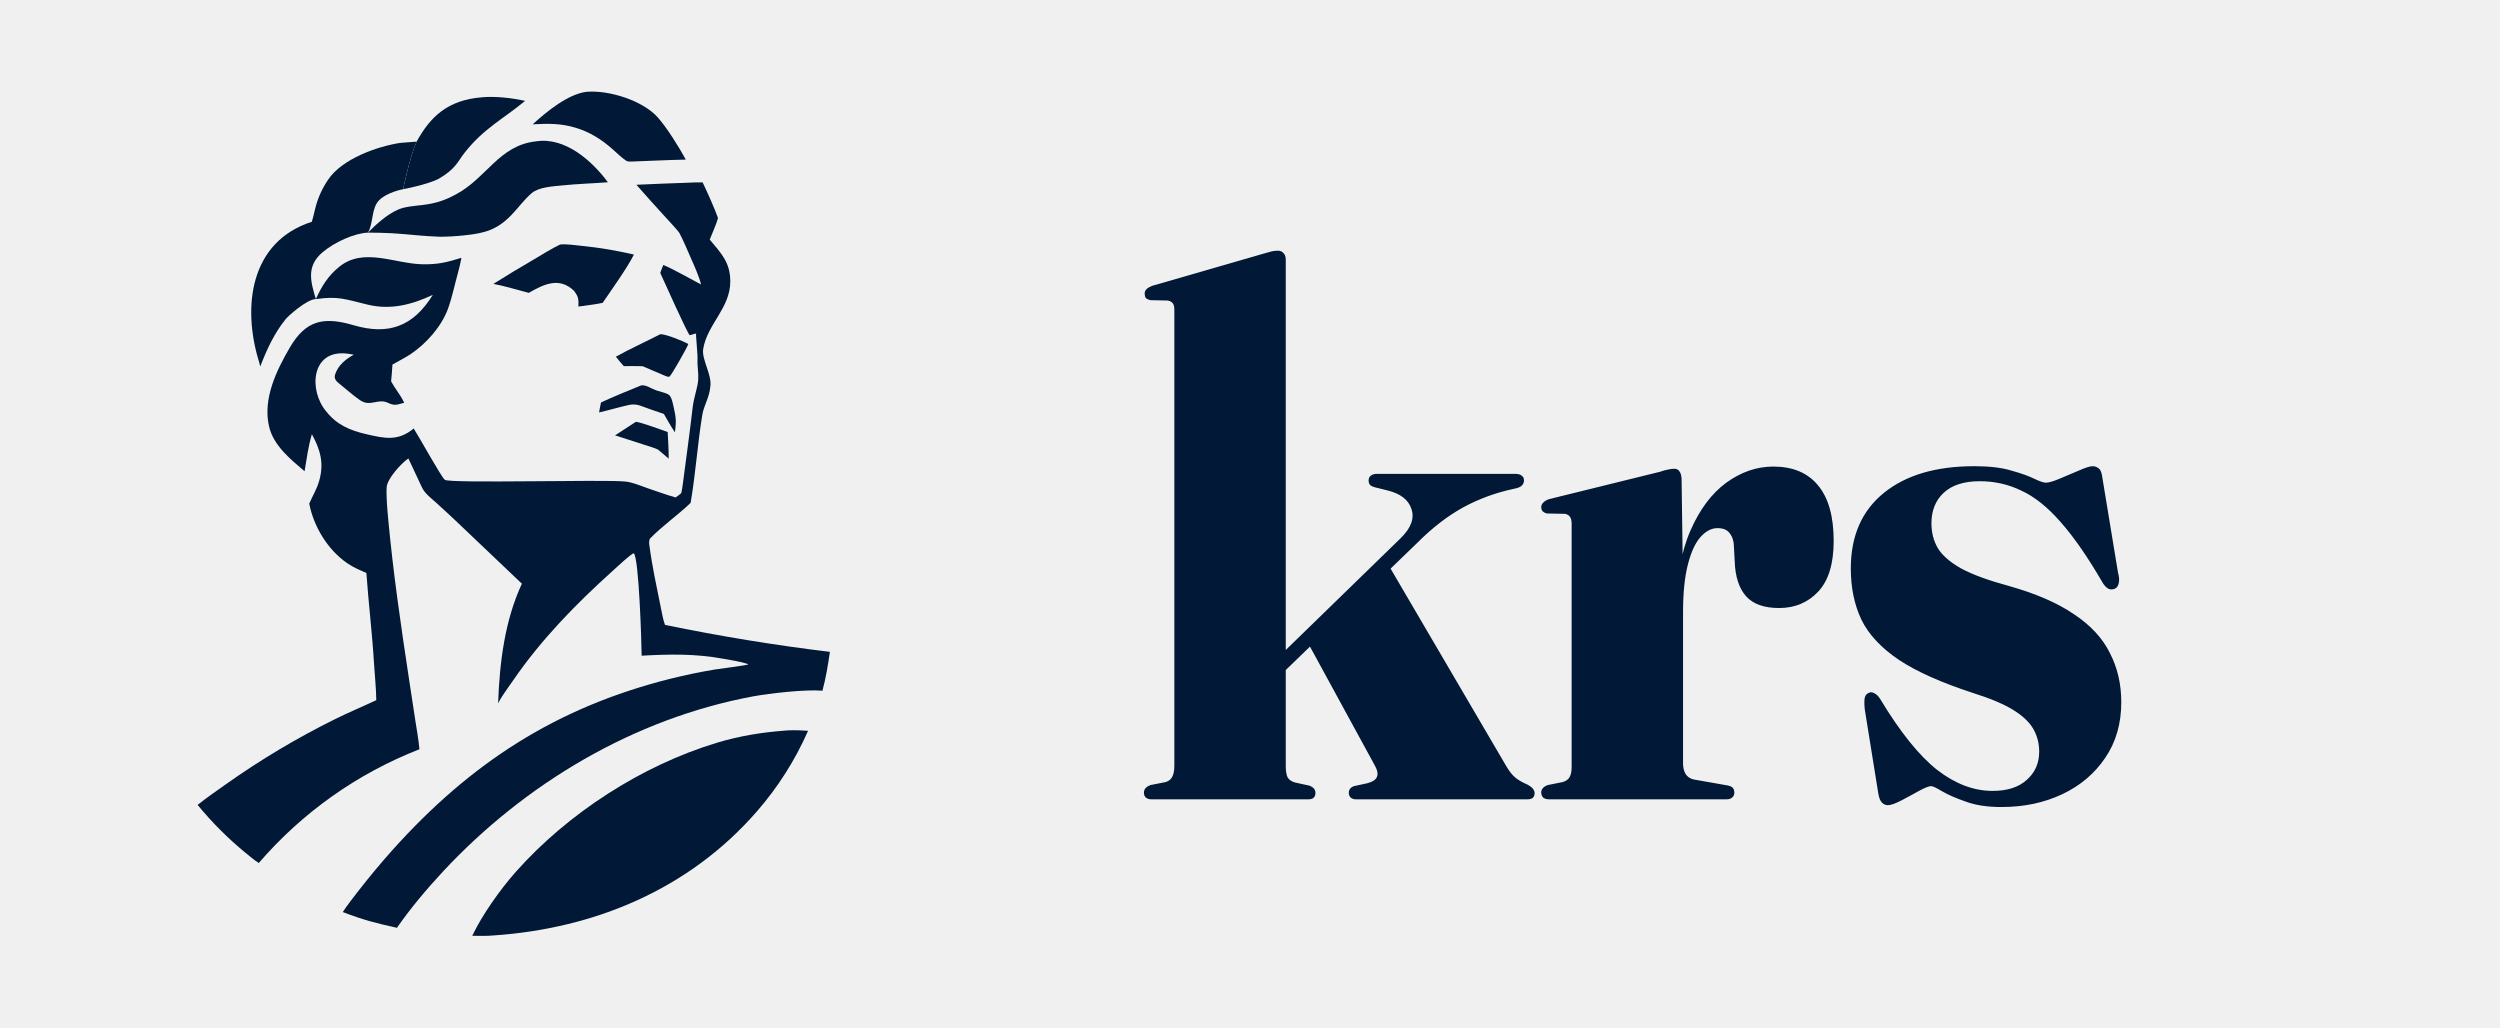
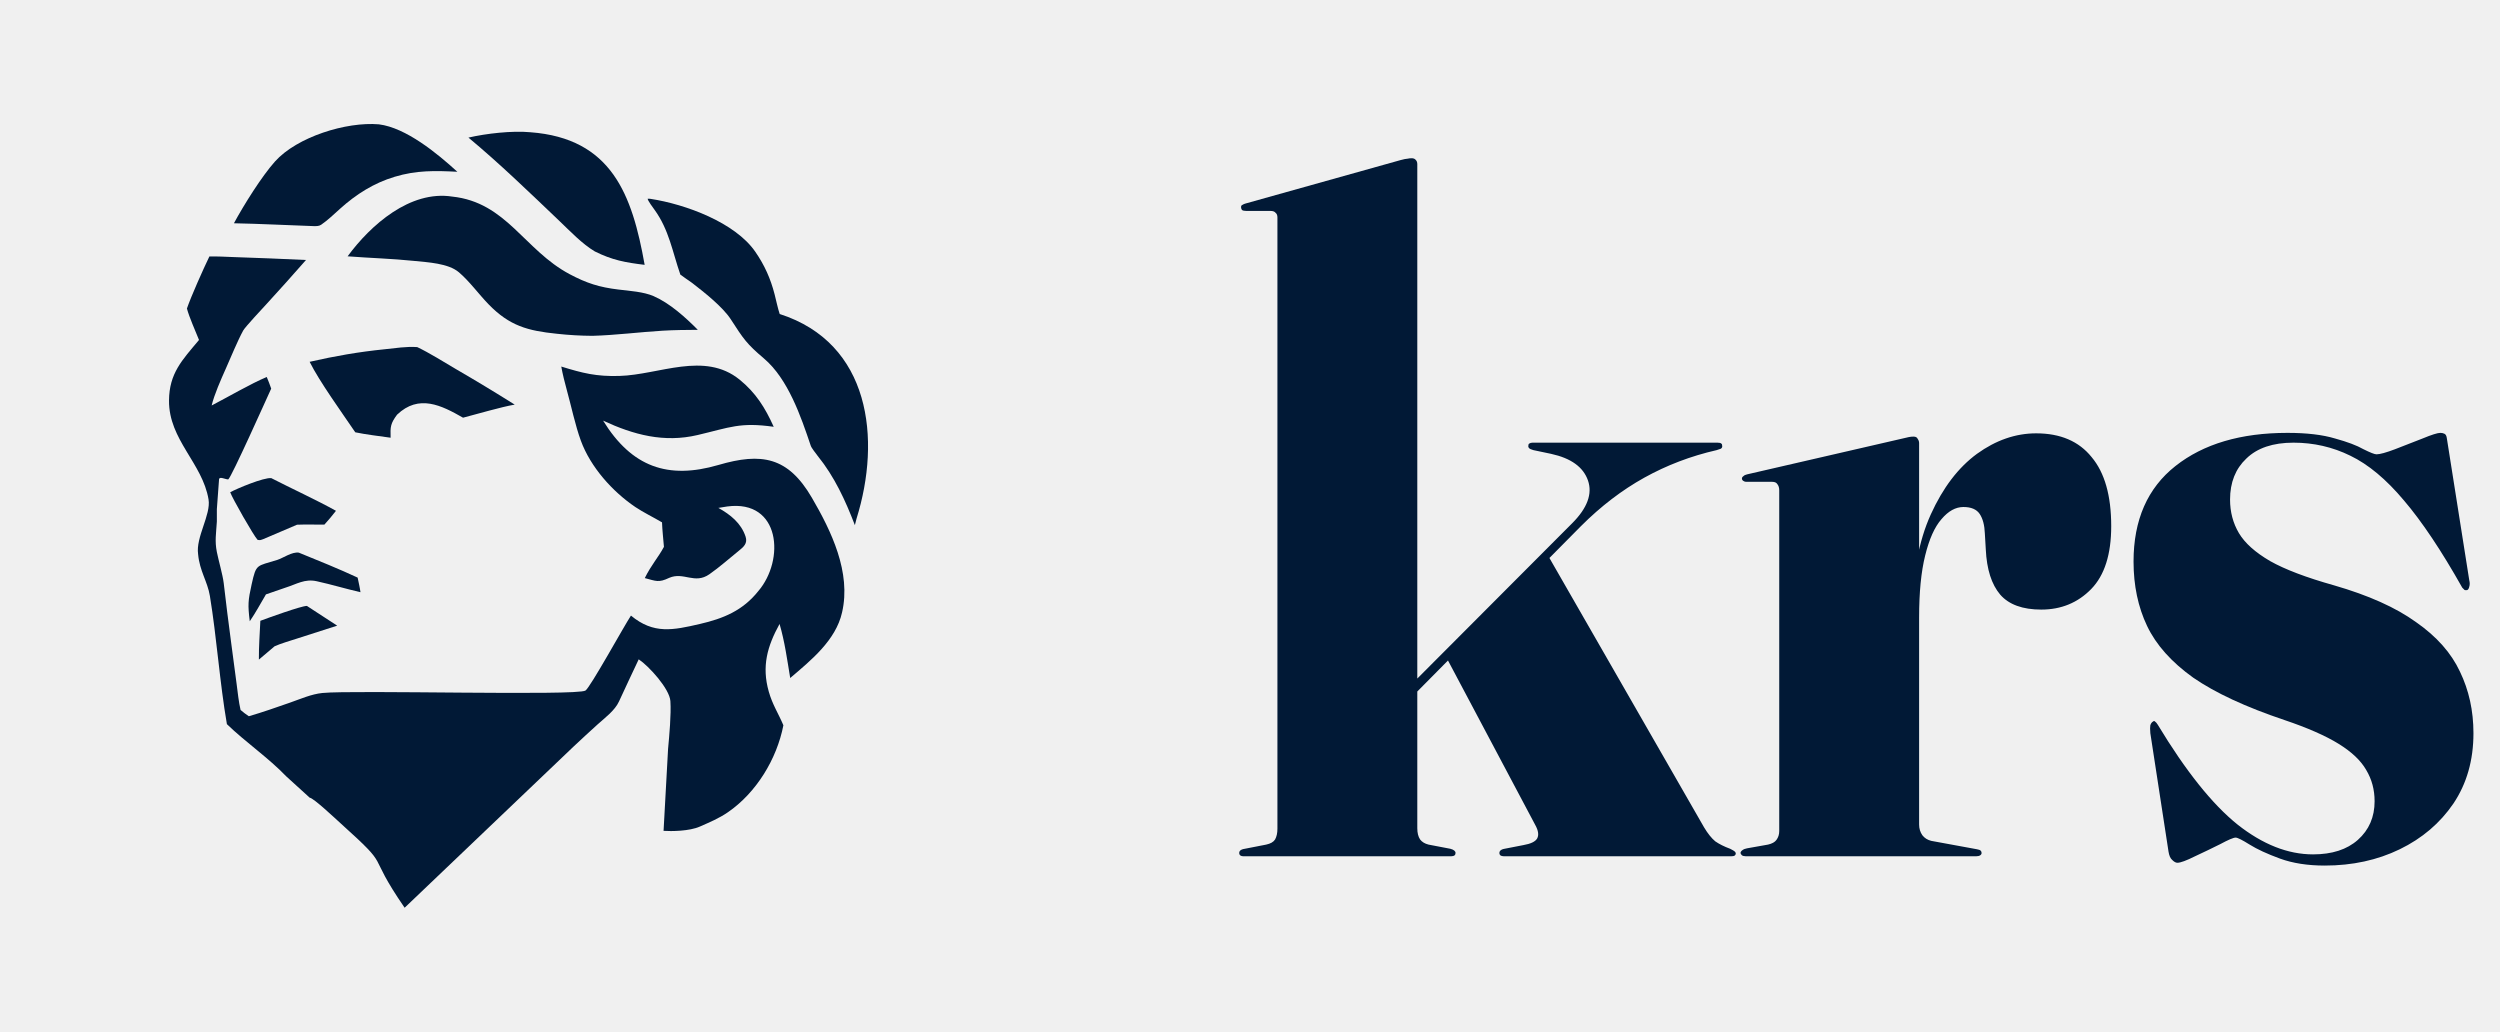
- <svg xmlns="http://www.w3.org/2000/svg" width="382" height="157" viewBox="0 0 382 157" fill="none">
-   <g clip-path="url(#clip0_1374_1572)">
-     <path d="M175.912 122.138C175.576 122.138 175.296 122.045 175.072 121.858C174.885 121.672 174.792 121.429 174.792 121.13C174.792 120.869 174.867 120.645 175.016 120.458C175.165 120.272 175.427 120.104 175.8 119.954L178.096 119.506C178.581 119.357 178.917 119.096 179.104 118.722C179.328 118.312 179.44 117.752 179.44 117.042V47.322C179.44 46.874 179.365 46.557 179.216 46.37C179.067 46.146 178.805 45.997 178.432 45.922L175.8 45.866C175.464 45.791 175.221 45.679 175.072 45.53C174.96 45.343 174.904 45.12 174.904 44.858C174.904 44.597 174.997 44.373 175.184 44.186C175.371 43.999 175.651 43.831 176.024 43.682L192.88 38.81C193.515 38.623 193.981 38.493 194.28 38.418C194.579 38.343 194.896 38.306 195.232 38.306C195.643 38.306 195.941 38.437 196.128 38.698C196.352 38.922 196.464 39.239 196.464 39.65V117.042C196.464 117.789 196.557 118.368 196.744 118.778C196.968 119.152 197.341 119.413 197.864 119.562L200.16 120.066C200.72 120.328 201 120.682 201 121.13C201 121.802 200.645 122.138 199.936 122.138H175.912ZM193.384 102.314L213.992 82.266C215.597 80.698 216.157 79.205 215.672 77.786C215.224 76.368 213.992 75.415 211.976 74.93L209.96 74.426C209.624 74.314 209.4 74.183 209.288 74.034C209.176 73.847 209.12 73.661 209.12 73.474C209.12 73.101 209.232 72.84 209.456 72.69C209.68 72.504 209.979 72.41 210.352 72.41H231.632C232.005 72.41 232.304 72.504 232.528 72.69C232.752 72.84 232.864 73.082 232.864 73.418C232.864 73.717 232.752 73.978 232.528 74.202C232.304 74.426 231.875 74.594 231.24 74.706C228.477 75.303 225.901 76.255 223.512 77.562C221.16 78.869 218.864 80.642 216.624 82.882L194.504 104.274L193.384 102.314ZM211.808 85.738L230.176 117.098C230.661 117.92 231.147 118.517 231.632 118.89C232.117 119.264 232.715 119.6 233.424 119.898C233.872 120.16 234.152 120.384 234.264 120.57C234.413 120.757 234.488 120.981 234.488 121.242C234.488 121.504 234.395 121.728 234.208 121.914C234.021 122.064 233.741 122.138 233.368 122.138H207.16C206.861 122.138 206.6 122.045 206.376 121.858C206.189 121.672 206.096 121.429 206.096 121.13C206.096 120.906 206.152 120.72 206.264 120.57C206.376 120.384 206.581 120.234 206.88 120.122L208.952 119.674C209.773 119.45 210.259 119.114 210.408 118.666C210.595 118.218 210.445 117.584 209.96 116.762L199.544 97.666L211.808 85.738ZM256.162 93.354C256.162 88.426 256.871 84.338 258.29 81.09C259.708 77.842 261.538 75.397 263.778 73.754C266.055 72.112 268.444 71.29 270.946 71.29C273.932 71.29 276.21 72.242 277.778 74.146C279.383 76.05 280.186 78.888 280.186 82.658C280.186 86.13 279.402 88.706 277.834 90.386C276.266 92.066 274.268 92.906 271.842 92.906C269.564 92.906 267.884 92.309 266.802 91.114C265.719 89.882 265.14 88.109 265.066 85.794L264.954 83.778C264.954 82.808 264.748 82.061 264.338 81.538C263.964 80.978 263.33 80.698 262.434 80.698C261.5 80.698 260.623 81.165 259.802 82.098C259.018 82.994 258.383 84.394 257.898 86.298C257.412 88.202 257.17 90.61 257.17 93.522L256.162 93.354ZM256.946 73.138L257.17 89.714V116.65C257.17 117.285 257.3 117.826 257.562 118.274C257.86 118.722 258.29 119.002 258.85 119.114L263.946 120.01C264.356 120.085 264.636 120.216 264.786 120.402C264.935 120.589 265.01 120.832 265.01 121.13C265.01 121.429 264.898 121.672 264.674 121.858C264.487 122.045 264.188 122.138 263.778 122.138H236.73C236.319 122.138 236.002 122.045 235.778 121.858C235.591 121.634 235.498 121.373 235.498 121.074C235.498 120.85 235.572 120.645 235.722 120.458C235.908 120.234 236.17 120.066 236.506 119.954L238.746 119.506C239.268 119.357 239.623 119.114 239.81 118.778C240.034 118.405 240.146 117.901 240.146 117.266V80.082C240.146 79.597 240.071 79.242 239.922 79.018C239.772 78.757 239.511 78.589 239.138 78.514L236.338 78.458C236.076 78.383 235.871 78.272 235.722 78.122C235.572 77.936 235.498 77.73 235.498 77.506C235.498 77.245 235.591 77.021 235.778 76.834C235.964 76.61 236.263 76.424 236.674 76.274L253.698 72.074C254.22 71.888 254.631 71.775 254.93 71.738C255.266 71.663 255.564 71.626 255.826 71.626C256.199 71.626 256.46 71.757 256.61 72.018C256.796 72.242 256.908 72.615 256.946 73.138ZM304.476 120.85C306.716 120.85 308.452 120.29 309.684 119.17C310.953 118.05 311.588 116.613 311.588 114.858C311.588 113.589 311.289 112.432 310.692 111.386C310.094 110.341 309.068 109.37 307.612 108.474C306.156 107.578 304.121 106.72 301.508 105.898C296.692 104.33 292.921 102.65 290.196 100.858C287.47 99.029 285.548 96.975 284.428 94.698C283.345 92.421 282.804 89.808 282.804 86.858C282.804 81.893 284.484 78.047 287.844 75.322C291.204 72.597 295.814 71.234 301.676 71.234C303.99 71.234 305.876 71.458 307.332 71.906C308.825 72.317 309.982 72.728 310.804 73.138C311.662 73.549 312.26 73.754 312.596 73.754C313.044 73.754 313.753 73.549 314.724 73.138C315.694 72.728 316.665 72.317 317.636 71.906C318.644 71.458 319.353 71.234 319.764 71.234C320.062 71.234 320.342 71.328 320.604 71.514C320.865 71.663 321.052 71.999 321.164 72.522L323.628 87.474C323.814 88.146 323.852 88.688 323.74 89.098C323.665 89.509 323.478 89.789 323.18 89.938C322.844 90.088 322.526 90.106 322.228 89.994C321.929 89.845 321.649 89.584 321.388 89.21C319.073 85.216 316.908 82.079 314.892 79.802C312.913 77.525 310.916 75.919 308.9 74.986C306.921 74.016 304.793 73.53 302.516 73.53C300.089 73.53 298.241 74.127 296.972 75.322C295.74 76.48 295.124 78.029 295.124 79.97C295.124 81.352 295.441 82.602 296.076 83.722C296.748 84.842 297.942 85.888 299.66 86.858C301.377 87.791 303.822 88.688 306.996 89.546C311.102 90.704 314.406 92.141 316.908 93.858C319.446 95.538 321.276 97.517 322.396 99.794C323.553 102.034 324.132 104.536 324.132 107.298C324.132 110.584 323.31 113.421 321.668 115.81C320.062 118.2 317.878 120.048 315.116 121.354C312.353 122.661 309.254 123.314 305.82 123.314C303.654 123.314 301.825 123.034 300.332 122.474C298.838 121.952 297.644 121.429 296.748 120.906C295.889 120.384 295.329 120.122 295.068 120.122C294.732 120.122 294.116 120.365 293.22 120.85C292.361 121.336 291.465 121.821 290.532 122.306C289.598 122.792 288.908 123.034 288.46 123.034C288.124 123.034 287.825 122.904 287.564 122.642C287.302 122.381 287.116 121.914 287.004 121.242L284.932 108.362C284.857 107.578 284.857 107 284.932 106.626C285.006 106.253 285.23 105.992 285.604 105.842C285.865 105.73 286.145 105.768 286.444 105.954C286.742 106.104 287.022 106.384 287.284 106.794C290.345 111.872 293.257 115.493 296.02 117.658C298.782 119.786 301.601 120.85 304.476 120.85Z" fill="#011936" />
-     <path d="M104.874 27.927C105.715 27.891 106.518 27.852 107.361 27.865C107.988 29.16 109.275 32.036 109.712 33.315C109.463 34.254 108.829 35.642 108.447 36.608C110.206 38.715 111.567 40.082 111.588 42.949C111.618 47.07 108.082 49.501 107.448 53.312C107.183 54.908 108.802 57.267 108.541 59.044C108.386 60.798 107.557 61.896 107.309 63.41C106.589 67.785 106.277 72.496 105.526 76.839C103.606 78.7 101.161 80.372 99.304 82.313C99.171 82.508 99.182 83 99.208 83.201C99.634 86.471 100.339 89.699 100.992 92.93C101.166 93.789 101.311 94.655 101.61 95.48C109.948 97.204 118.354 98.58 126.807 99.604C126.536 101.505 126.18 103.694 125.667 105.54C123.111 105.313 117.578 105.942 115.061 106.409C96.88 109.791 80.197 119.726 67.661 133.198C65.193 135.851 62.709 138.801 60.653 141.77C57.472 141.065 55.494 140.567 52.378 139.361C52.975 138.424 53.905 137.24 54.584 136.361C56.31 134.13 58.114 131.961 59.994 129.858C71.936 116.55 85.056 108.063 102.485 103.699C104.677 103.156 106.89 102.695 109.118 102.32C109.758 102.213 114.136 101.654 114.316 101.528L114.241 101.448C112.994 101.062 111.802 100.888 110.532 100.658C106.168 99.872 102.429 99.951 98.042 100.189C98.025 98.015 97.624 85.328 96.852 84.543C96.46 84.563 94.12 86.774 93.601 87.241C88.034 92.261 82.733 97.674 78.475 103.868C77.729 104.951 76.694 106.311 76.112 107.475C76.335 101.268 77.11 94.857 79.745 89.19L69.235 79.196C68.392 78.405 67.543 77.621 66.685 76.845C65.901 76.14 64.904 75.415 64.465 74.458C63.789 72.984 63.093 71.517 62.402 70.051C61.358 70.738 59.171 73.129 59.085 74.425C58.994 75.811 59.194 77.986 59.328 79.427C60.078 87.51 61.256 95.576 62.474 103.602L63.435 109.927C63.651 111.308 63.977 113.126 64.089 114.485C54.611 118.188 46.184 124.155 39.542 131.865C39.008 131.551 37.946 130.671 37.443 130.253C34.796 128.074 32.368 125.64 30.193 122.989C31.444 121.983 33.149 120.799 34.477 119.862C39.783 116.099 45.378 112.761 51.209 109.877C53.323 108.829 55.381 107.978 57.495 106.987C57.479 105.18 57.258 103.18 57.149 101.36C56.872 96.765 56.306 92.139 55.985 87.558C54.971 87.111 54.003 86.707 53.084 86.078C50.086 84.027 47.939 80.489 47.252 76.956C47.784 75.695 48.393 74.812 48.785 73.425C49.534 70.779 48.942 68.689 47.654 66.347C47.111 68.194 46.853 70.107 46.539 72.008C44.359 70.149 41.768 68.064 41.109 65.143C40.134 60.934 42.246 56.601 44.268 53.13C46.769 48.839 49.543 48.377 54.052 49.698C59.337 51.245 63.138 49.914 66.133 45.055C62.94 46.544 59.756 47.391 56.245 46.565C52.835 45.763 51.795 45.2 48.265 45.701C49.158 43.714 50.141 42.137 51.843 40.758C55.526 37.774 60.256 40.26 64.436 40.377C66.844 40.444 68.253 40.09 70.511 39.392C70.379 40.139 70.14 41.108 69.935 41.843C69.469 43.514 69.049 45.556 68.455 47.17C67.443 49.922 65.153 52.486 62.752 54.106C61.94 54.654 60.842 55.188 59.962 55.708C59.934 56.531 59.829 57.44 59.762 58.273C60.357 59.388 61.098 60.177 61.766 61.544C60.579 61.849 60.336 62.057 59.198 61.514C57.687 60.867 56.55 62.22 55.007 61.145C53.91 60.382 52.95 59.509 51.908 58.673C51.422 58.283 50.979 57.908 51.21 57.206C51.678 55.787 52.807 54.894 54.061 54.194C53.752 54.136 53.441 54.085 53.129 54.044C47.541 53.301 47.083 59.649 49.885 62.912C51.498 64.942 53.535 65.782 56.014 66.353C58.809 66.996 60.835 67.444 63.215 65.471C63.95 66.588 67.477 72.996 67.978 73.32C68.864 73.894 92.284 73.247 95.53 73.576C96.683 73.693 97.832 74.206 98.923 74.587C100.348 75.083 101.781 75.59 103.23 76.01C103.575 75.788 103.783 75.611 104.095 75.353C104.288 74.54 104.399 73.464 104.51 72.618L105.092 68.223C105.366 66.173 105.623 64.12 105.86 62.065C105.962 61.203 106.411 59.664 106.578 58.816C106.809 57.645 106.656 56.899 106.578 55.626V54.331C106.578 54.331 106.578 54.331 106.348 51.188C106.578 50.715 105.706 51.206 105.387 51.212C105.046 50.982 101.374 42.758 100.888 41.703C101.025 41.284 101.189 40.893 101.354 40.485C103.015 41.18 105.441 42.597 107.122 43.469C106.852 42.324 106.126 40.699 105.635 39.596C105.123 38.446 104.405 36.688 103.821 35.622C103.612 35.241 101.805 33.316 101.435 32.911C100.02 31.368 98.622 29.808 97.243 28.233C99.773 28.103 102.341 28.023 104.874 27.927Z" fill="#011936" />
-     <path d="M120.311 111.608C121.431 111.545 122.369 111.59 123.473 111.665C121.497 116.163 118.846 120.332 115.612 124.031C105.289 135.867 90.889 141.883 75.404 142.938C74.506 143.025 73.065 143.011 72.16 142.989C73.677 139.789 76.447 135.883 78.835 133.195C86.782 124.255 98.047 116.979 109.488 113.509C113.128 112.406 116.57 111.877 120.311 111.608Z" fill="#011936" />
-     <path d="M81.941 21.593C86.345 20.918 90.466 24.563 92.885 27.849C90.573 28.029 88.225 28.091 85.921 28.331C84.507 28.477 82.348 28.572 81.234 29.52C80.117 30.47 79.171 31.795 78.124 32.874C75.927 35.139 74.013 35.647 70.971 35.959C69.733 36.096 68.487 36.168 67.241 36.175C64.832 36.11 62.308 35.782 59.897 35.638C58.661 35.564 57.452 35.557 56.213 35.547C57.505 34.241 59.14 32.762 60.845 32.017C61.882 31.564 63.376 31.466 64.515 31.33C66.525 31.089 67.859 30.664 69.64 29.716C74.396 27.186 76.245 22.193 81.941 21.593Z" fill="#011936" />
-     <path d="M89.617 14.028C93.033 13.739 98.186 15.347 100.491 17.92C101.874 19.464 103.771 22.497 104.79 24.388C102.048 24.442 99.21 24.591 96.46 24.686C96.178 24.689 95.895 24.705 95.658 24.544C94.98 24.084 94.293 23.421 93.675 22.866C91.99 21.35 90.147 20.181 87.965 19.522C85.689 18.834 83.715 18.873 81.394 18.997C83.49 17.083 86.763 14.38 89.617 14.028Z" fill="#011936" />
-     <path d="M73.753 14.856C75.658 14.677 78.381 14.989 80.232 15.416C76.917 18.175 73.9 19.617 70.971 23.361C69.935 24.686 69.64 25.813 67.003 27.336C65.167 28.254 61.593 28.909 61.593 28.909C61.593 28.909 62.669 23.774 63.651 21.652C65.717 17.92 68.311 15.263 73.753 14.856Z" fill="#011936" />
-     <path d="M85.592 37.357C86.689 37.269 87.925 37.472 89.026 37.583C91.757 37.861 94.197 38.289 96.862 38.896C95.844 40.95 93.461 44.245 92.084 46.278C90.984 46.511 89.52 46.681 88.383 46.844C88.423 45.679 88.389 45.359 87.709 44.435C85.43 42.256 83.065 43.452 80.798 44.749C79.352 44.375 76.767 43.612 75.387 43.379C77.418 42.102 79.47 40.861 81.545 39.658C82.748 38.947 84.366 37.936 85.592 37.357Z" fill="#011936" />
-     <path d="M100.881 51.076C101.66 50.992 104.464 52.161 105.18 52.557C104.963 53.18 102.721 57.116 102.315 57.537C102.051 57.607 101.965 57.549 101.707 57.459L98.182 55.955C97.306 55.916 96.216 55.952 95.317 55.944C94.858 55.442 94.525 55.036 94.105 54.499C96.062 53.403 98.825 52.136 100.881 51.076Z" fill="#011936" />
-     <path d="M97.998 58.878C98.727 58.778 99.635 59.446 100.25 59.64C102.428 60.328 102.447 59.999 102.938 62.21C103.309 63.886 103.346 64.336 103.133 66.066C102.523 65.178 101.988 64.184 101.437 63.251L99.379 62.541C98.223 62.179 97.382 61.597 96.124 61.873C94.581 62.212 93.079 62.67 91.539 63.023C91.598 62.567 91.74 61.96 91.836 61.495C93.708 60.616 96.063 59.665 97.998 58.878Z" fill="#011936" />
-     <path d="M97.151 64.457C97.799 64.471 101.234 65.725 102.024 66.017C102.09 67.346 102.185 68.757 102.177 70.079L100.538 68.689C99.961 68.418 98.764 68.063 98.135 67.861L93.976 66.525C95.031 65.83 96.09 65.141 97.151 64.457Z" fill="#011936" />
-     <path d="M57.936 30.588C59.165 29.359 61.593 28.909 61.593 28.909C61.593 28.909 62.669 23.774 63.651 21.652C63.651 21.652 63.267 21.652 61.152 21.834C57.513 22.395 52.316 24.294 50.192 27.375C49.223 28.781 48.599 30.172 48.17 31.836C48.012 32.451 47.831 33.321 47.64 33.89C38.149 36.939 36.983 46.952 39.595 55.327L39.767 56C40.762 53.41 41.895 50.933 43.656 48.757C43.854 48.466 46.84 45.701 48.265 45.701C47.463 43.039 46.766 40.682 49.291 38.544C51.087 37.023 54.101 35.638 56.213 35.547C57.07 34.219 56.707 31.817 57.936 30.588Z" fill="#011936" />
-   </g>
-   <defs>
-     <clipPath id="clip0_1374_1572">
-       <rect width="382" height="157" fill="white" />
-     </clipPath>
-   </defs>
+ <svg xmlns="http://www.w3.org/2000/svg" width="504" height="208" viewBox="0 0 504 208" fill="none">
+   <path d="M42.21 51.705C43.834 51.679 45.38 51.754 46.999 51.823C51.875 52.008 56.819 52.162 61.69 52.413C59.034 55.446 56.344 58.447 53.619 61.418C52.907 62.199 49.428 65.904 49.026 66.638C47.901 68.69 46.52 72.075 45.534 74.288L45.486 74.395C44.543 76.517 43.181 79.578 42.671 81.745C45.907 80.067 50.577 77.338 53.776 76.001C54.094 76.787 54.409 77.538 54.673 78.345C53.736 80.376 46.667 96.209 46.012 96.652C45.398 96.64 44.274 96 44.162 96.606L43.718 102.656V105.149C43.569 107.6 43.273 109.037 43.718 111.29C44.039 112.924 44.904 115.887 45.1 117.546C45.557 121.502 46.051 125.454 46.58 129.402L47.699 137.864C47.914 139.491 48.126 141.562 48.498 143.128C49.099 143.625 49.5 143.965 50.163 144.394C52.953 143.584 55.711 142.608 58.455 141.653C60.557 140.921 62.768 139.932 64.988 139.707C71.236 139.073 116.325 140.318 118.031 139.215C118.995 138.591 125.785 126.253 127.2 124.104C131.783 127.901 135.684 127.039 141.064 125.8C145.836 124.702 149.758 123.085 152.863 119.176C158.257 112.895 157.375 100.674 146.618 102.104C146.017 102.183 145.419 102.28 144.824 102.393C147.237 103.74 149.411 105.459 150.312 108.191C150.758 109.544 149.905 110.265 148.968 111.016C146.962 112.626 145.114 114.305 143.003 115.775C140.032 117.844 137.842 115.239 134.934 116.485C132.744 117.531 132.276 117.13 129.99 116.543C131.276 113.911 132.702 112.392 133.849 110.245C133.719 108.642 133.518 106.892 133.463 105.308C131.769 104.305 129.656 103.277 128.092 102.223C123.469 99.104 119.06 94.168 117.112 88.871C115.969 85.764 115.161 81.831 114.263 78.614C113.868 77.199 113.407 75.333 113.154 73.896C117.501 75.24 120.214 75.921 124.85 75.791C132.896 75.567 142.002 70.781 149.093 76.526C152.37 79.181 154.263 82.217 155.982 86.042C149.186 85.078 147.183 86.162 140.619 87.706C133.859 89.296 127.731 87.664 121.583 84.798C127.348 94.152 134.666 96.715 144.84 93.737C153.522 91.195 158.862 92.083 163.676 100.345C167.569 107.026 171.636 115.368 169.758 123.472C168.491 129.094 163.502 133.11 159.305 136.689C158.701 133.029 158.203 129.346 157.159 125.79C154.678 130.299 153.538 134.322 154.98 139.417C155.736 142.086 156.908 143.787 157.931 146.215C156.61 153.015 152.476 159.828 146.705 163.776C144.935 164.987 143.071 165.764 141.12 166.625C138.997 167.579 135.338 167.606 133.774 167.5L134.684 150.97C134.941 148.198 135.327 144.009 135.151 141.341C134.987 138.845 130.776 134.243 128.765 132.92C127.436 135.744 126.095 138.567 124.794 141.404C123.949 143.248 122.03 144.643 120.519 146.001C118.869 147.495 117.233 149.003 115.61 150.527L81.573 183C73.375 171.076 79.419 175.678 68.701 166.014C67.702 165.115 63.198 160.86 62.443 160.82L57.722 156.528C54.146 152.79 49.439 149.571 45.743 145.988C44.298 137.628 43.696 128.558 42.312 120.136C41.834 117.221 40.237 115.107 39.939 111.729C39.436 108.309 42.554 103.767 42.043 100.695C40.822 93.357 34.014 88.677 34.073 80.745C34.114 75.224 36.733 72.593 40.12 68.537C39.384 66.676 38.164 64.003 37.684 62.197C38.526 59.734 41.005 54.197 42.21 51.705Z" fill="#011936" />
+   <path d="M91.149 39.629C82.671 38.329 74.736 45.346 70.079 51.673C74.531 52.02 79.052 52.139 83.488 52.6C86.208 52.883 90.365 53.065 92.51 54.889C94.66 56.718 96.482 59.27 98.497 61.347C102.726 65.707 106.412 66.686 112.268 67.286C114.653 67.55 117.05 67.689 119.45 67.703C124.086 67.577 128.947 66.946 133.589 66.669C135.968 66.526 138.295 66.513 140.68 66.493C138.192 63.979 135.045 61.131 131.762 59.697C129.767 58.825 126.89 58.636 124.698 58.374C120.828 57.911 118.26 57.093 114.83 55.268C105.674 50.397 102.115 40.785 91.149 39.629Z" fill="#011936" />
+   <path d="M131.172 40.093C130.917 40.043 130.835 40.063 130.573 40.067C130.551 40.411 131.688 41.926 131.966 42.31C134.885 46.343 135.568 50.778 137.159 55.361C137.874 55.913 138.684 56.427 139.434 56.968C141.844 58.824 145.693 61.837 147.342 64.394C149.904 68.365 150.549 69.336 154.006 72.263C158.868 76.379 161.467 83.967 163.433 89.814C163.64 90.428 164.474 91.366 164.855 91.924C168.245 96.114 170.426 100.883 172.343 105.869L172.673 104.573C177.701 88.451 175.457 69.174 157.186 63.303C156.818 62.208 156.469 60.533 156.164 59.349C155.34 56.146 154.137 53.467 152.272 50.761C148.184 44.83 138.177 41.173 131.172 40.093Z" fill="#011936" />
+   <path d="M76.372 25.064C69.795 24.509 59.875 27.605 55.438 32.558C52.774 35.531 49.123 41.37 47.161 45.01C52.441 45.115 57.903 45.401 63.199 45.583C63.741 45.589 64.286 45.62 64.742 45.31C66.047 44.425 67.37 43.148 68.559 42.08C71.803 39.161 75.351 36.911 79.553 35.642C83.933 34.317 87.734 34.393 92.204 34.631C88.168 30.946 81.866 25.744 76.372 25.064Z" fill="#011936" />
+   <path d="M106.912 26.659C103.245 26.314 98.003 26.914 94.439 27.738C100.822 33.049 106.72 38.777 112.727 44.499C114.917 46.584 117.33 49.146 119.908 50.684C123.442 52.452 126.073 52.919 129.962 53.394C127.45 39.241 123.301 27.884 106.912 26.659Z" fill="#011936" />
+   <path d="M84.121 69.978C82.008 69.809 79.628 70.198 77.509 70.414C72.252 70.948 67.553 71.772 62.423 72.942C64.384 76.895 68.971 83.239 71.622 87.153C73.74 87.601 76.558 87.929 78.747 88.243C78.671 86 78.736 85.384 80.044 83.605C84.431 79.409 88.986 81.711 93.35 84.208C96.134 83.489 101.11 82.019 103.767 81.571C99.858 79.112 95.906 76.724 91.912 74.407C89.595 73.039 86.481 71.093 84.121 69.978Z" fill="#011936" />
+   <path d="M54.686 96.389C53.187 96.228 47.789 98.479 46.41 99.24C46.828 100.44 51.144 108.017 51.926 108.829C52.434 108.963 52.6 108.851 53.097 108.677L59.883 105.782C61.568 105.708 63.667 105.777 65.398 105.762C66.281 104.795 66.923 104.013 67.731 102.98C63.962 100.869 58.645 98.429 54.686 96.389Z" fill="#011936" />
+   <path d="M60.237 111.41C58.834 111.216 57.085 112.503 55.901 112.877C51.707 114.2 51.671 113.567 50.726 117.824C50.011 121.051 49.94 121.917 50.351 125.247C51.525 123.538 52.554 121.624 53.616 119.828L57.579 118.461C59.804 117.764 61.423 116.643 63.844 117.176C66.814 117.829 69.707 118.709 72.671 119.389C72.557 118.51 72.285 117.343 72.1 116.448C68.495 114.755 63.961 112.924 60.237 111.41Z" fill="#011936" />
+   <path d="M61.867 122.151C60.62 122.178 54.007 124.592 52.486 125.155C52.358 127.712 52.175 130.429 52.19 132.975L55.347 130.298C56.456 129.777 58.761 129.094 59.973 128.704L67.979 126.132C65.948 124.795 63.91 123.468 61.867 122.151Z" fill="#011936" />
+   <path d="M250.572 172.619C250.384 172.619 250.196 172.556 250.008 172.431C249.883 172.305 249.82 172.149 249.82 171.961C249.82 171.773 249.883 171.616 250.008 171.491C250.196 171.303 250.509 171.177 250.948 171.115L255.272 170.269C256.149 170.081 256.745 169.736 257.058 169.235C257.371 168.671 257.528 167.95 257.528 167.073V43.839C257.528 43.4 257.403 43.087 257.152 42.899C256.964 42.648 256.619 42.523 256.118 42.523H251.23C250.854 42.523 250.572 42.46 250.384 42.335C250.259 42.147 250.196 41.959 250.196 41.771C250.196 41.52 250.29 41.363 250.478 41.301C250.666 41.175 250.885 41.081 251.136 41.019L282.344 32.277C283.033 32.089 283.503 31.995 283.754 31.995C284.005 31.932 284.287 31.901 284.6 31.901C284.976 31.901 285.258 32.026 285.446 32.277C285.634 32.465 285.728 32.747 285.728 33.123V166.979C285.728 167.919 285.916 168.671 286.292 169.235C286.668 169.736 287.232 170.081 287.984 170.269L292.402 171.115C293.091 171.303 293.436 171.585 293.436 171.961C293.436 172.399 293.154 172.619 292.59 172.619H250.572ZM281.592 140.941L316.936 105.503C320.007 102.432 321.072 99.549 320.132 96.855C319.192 94.16 316.717 92.374 312.706 91.497L309.134 90.745C308.695 90.619 308.413 90.494 308.288 90.369C308.163 90.243 308.1 90.118 308.1 89.993C308.1 89.679 308.163 89.491 308.288 89.429C308.476 89.303 308.695 89.241 308.946 89.241H346.264C346.64 89.241 346.891 89.303 347.016 89.429C347.141 89.491 347.204 89.679 347.204 89.993C347.204 90.181 347.11 90.337 346.922 90.463C346.797 90.525 346.515 90.619 346.076 90.745C340.875 91.935 336.018 93.784 331.506 96.291C326.994 98.797 322.733 102.056 318.722 106.067L282.814 142.351L281.592 140.941ZM311.86 111.613L343.538 166.791C344.29 168.044 345.042 168.984 345.794 169.611C346.609 170.175 347.611 170.676 348.802 171.115C349.303 171.365 349.617 171.553 349.742 171.679C349.867 171.804 349.93 171.929 349.93 172.055C349.93 172.243 349.836 172.399 349.648 172.525C349.523 172.587 349.335 172.619 349.084 172.619H303.118C302.867 172.619 302.648 172.556 302.46 172.431C302.335 172.305 302.272 172.149 302.272 171.961C302.272 171.773 302.335 171.616 302.46 171.491C302.648 171.303 302.93 171.177 303.306 171.115L307.16 170.363C308.601 170.112 309.51 169.673 309.886 169.047C310.262 168.357 310.137 167.449 309.51 166.321L291.556 132.481L311.86 111.613ZM385.577 123.739C385.577 115.78 386.799 109.106 389.243 103.717C391.687 98.327 394.789 94.254 398.549 91.497C402.371 88.739 406.351 87.361 410.487 87.361C415.375 87.361 419.103 88.959 421.673 92.155C424.305 95.288 425.621 99.925 425.621 106.067C425.621 111.769 424.273 115.999 421.579 118.757C418.884 121.514 415.531 122.893 411.521 122.893C407.761 122.893 405.003 121.89 403.249 119.885C401.494 117.817 400.523 114.777 400.335 110.767L400.147 107.571C400.084 105.879 399.739 104.563 399.113 103.623C398.486 102.683 397.389 102.213 395.823 102.213C394.256 102.213 392.783 103.027 391.405 104.657C390.026 106.223 388.929 108.667 388.115 111.989C387.3 115.247 386.893 119.415 386.893 124.491L385.577 123.739ZM386.893 89.335V119.415V166.227C386.893 167.041 387.112 167.762 387.551 168.389C387.989 168.953 388.585 169.329 389.337 169.517L398.549 171.209C398.925 171.271 399.175 171.365 399.301 171.491C399.426 171.616 399.489 171.773 399.489 171.961C399.489 172.149 399.395 172.305 399.207 172.431C399.019 172.556 398.768 172.619 398.455 172.619H351.925C351.611 172.619 351.361 172.556 351.173 172.431C350.985 172.243 350.891 172.086 350.891 171.961C350.891 171.773 351.016 171.585 351.267 171.397C351.517 171.209 351.831 171.083 352.207 171.021L356.437 170.269C357.251 170.081 357.815 169.767 358.129 169.329C358.505 168.827 358.693 168.232 358.693 167.543V98.829C358.693 98.327 358.567 97.92 358.317 97.607C358.129 97.293 357.784 97.137 357.283 97.137H352.019C351.831 97.137 351.643 97.074 351.455 96.949C351.267 96.823 351.173 96.667 351.173 96.479C351.173 96.291 351.267 96.134 351.455 96.009C351.643 95.821 351.893 95.695 352.207 95.633L383.603 88.395C384.104 88.269 384.511 88.175 384.825 88.113C385.138 88.05 385.451 88.019 385.765 88.019C386.203 88.019 386.485 88.175 386.611 88.489C386.799 88.739 386.893 89.021 386.893 89.335ZM466.312 172.243C470.135 172.243 473.143 171.271 475.336 169.329C477.592 167.323 478.72 164.723 478.72 161.527C478.72 159.208 478.156 157.109 477.028 155.229C475.963 153.349 474.114 151.594 471.482 149.965C468.85 148.335 465.216 146.737 460.578 145.171C452.745 142.539 446.604 139.687 442.154 136.617C437.768 133.483 434.666 130.005 432.848 126.183C431.031 122.36 430.122 118.036 430.122 113.211C430.122 104.813 432.942 98.39 438.582 93.941C444.222 89.491 451.742 87.267 461.142 87.267C465.028 87.267 468.224 87.643 470.73 88.395C473.237 89.084 475.148 89.805 476.464 90.557C477.843 91.246 478.72 91.591 479.096 91.591C479.786 91.591 481.039 91.246 482.856 90.557C484.736 89.805 486.585 89.084 488.402 88.395C490.22 87.643 491.41 87.267 491.974 87.267C492.288 87.267 492.57 87.329 492.82 87.455C493.071 87.58 493.228 87.893 493.29 88.395L497.802 116.971C497.928 117.472 497.928 117.911 497.802 118.287C497.74 118.6 497.614 118.819 497.426 118.945C497.238 119.007 497.05 119.007 496.862 118.945C496.737 118.819 496.58 118.663 496.392 118.475C492.194 111.017 488.277 105.158 484.642 100.897C481.07 96.635 477.467 93.627 473.832 91.873C470.26 90.118 466.438 89.241 462.364 89.241C458.228 89.241 455.064 90.306 452.87 92.437C450.677 94.505 449.58 97.262 449.58 100.709C449.58 103.215 450.176 105.471 451.366 107.477C452.557 109.482 454.656 111.362 457.664 113.117C460.672 114.809 464.965 116.438 470.542 118.005C477.498 120.01 483.013 122.485 487.086 125.431C491.222 128.313 494.168 131.635 495.922 135.395C497.74 139.155 498.648 143.291 498.648 147.803C498.648 153.255 497.301 157.986 494.606 161.997C491.912 165.945 488.308 169.015 483.796 171.209C479.284 173.402 474.24 174.499 468.662 174.499C465.216 174.499 462.208 174.029 459.638 173.089C457.069 172.149 455.032 171.209 453.528 170.269C452.024 169.329 451.084 168.859 450.708 168.859C450.27 168.859 449.236 169.297 447.606 170.175C445.977 170.989 444.285 171.804 442.53 172.619C440.776 173.496 439.585 173.935 438.958 173.935C438.645 173.935 438.3 173.747 437.924 173.371C437.548 173.057 437.298 172.493 437.172 171.679L433.506 147.803C433.444 147.051 433.444 146.518 433.506 146.205C433.632 145.829 433.82 145.578 434.07 145.453C434.196 145.327 434.321 145.327 434.446 145.453C434.634 145.578 434.822 145.797 435.01 146.111C440.65 155.448 446.008 162.153 451.084 166.227C456.16 170.237 461.236 172.243 466.312 172.243Z" fill="#011936" />
</svg>
